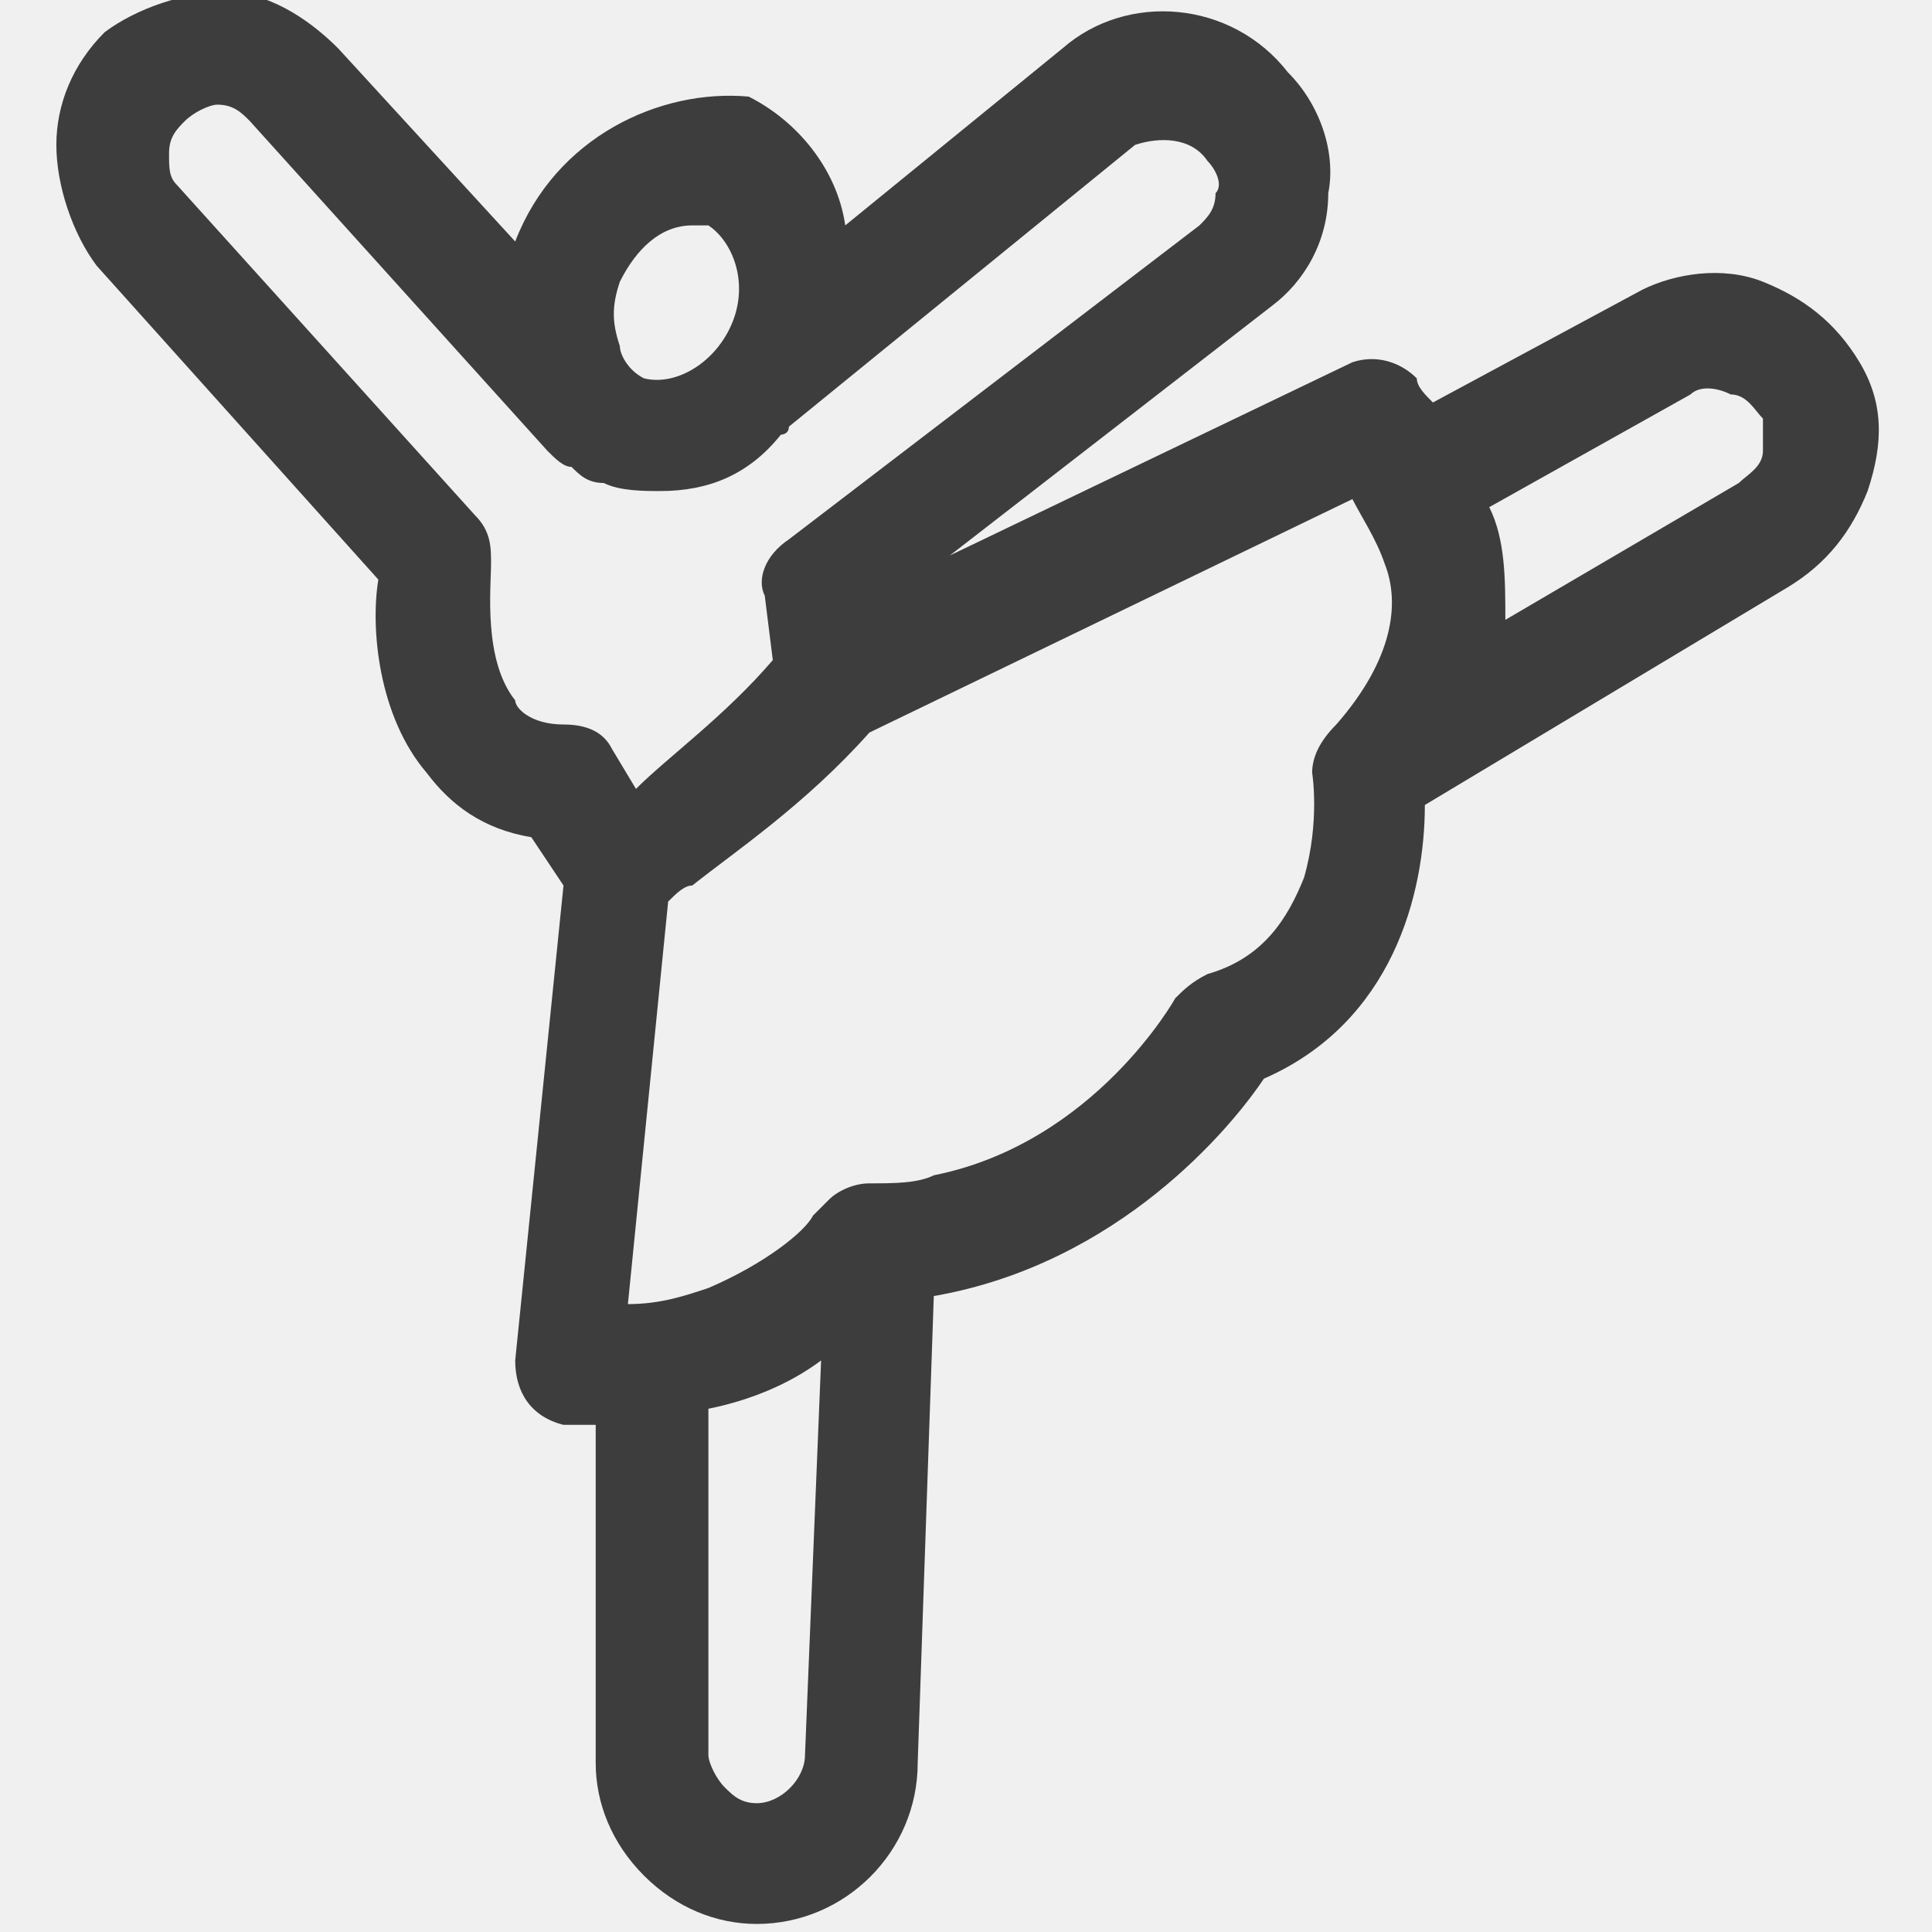
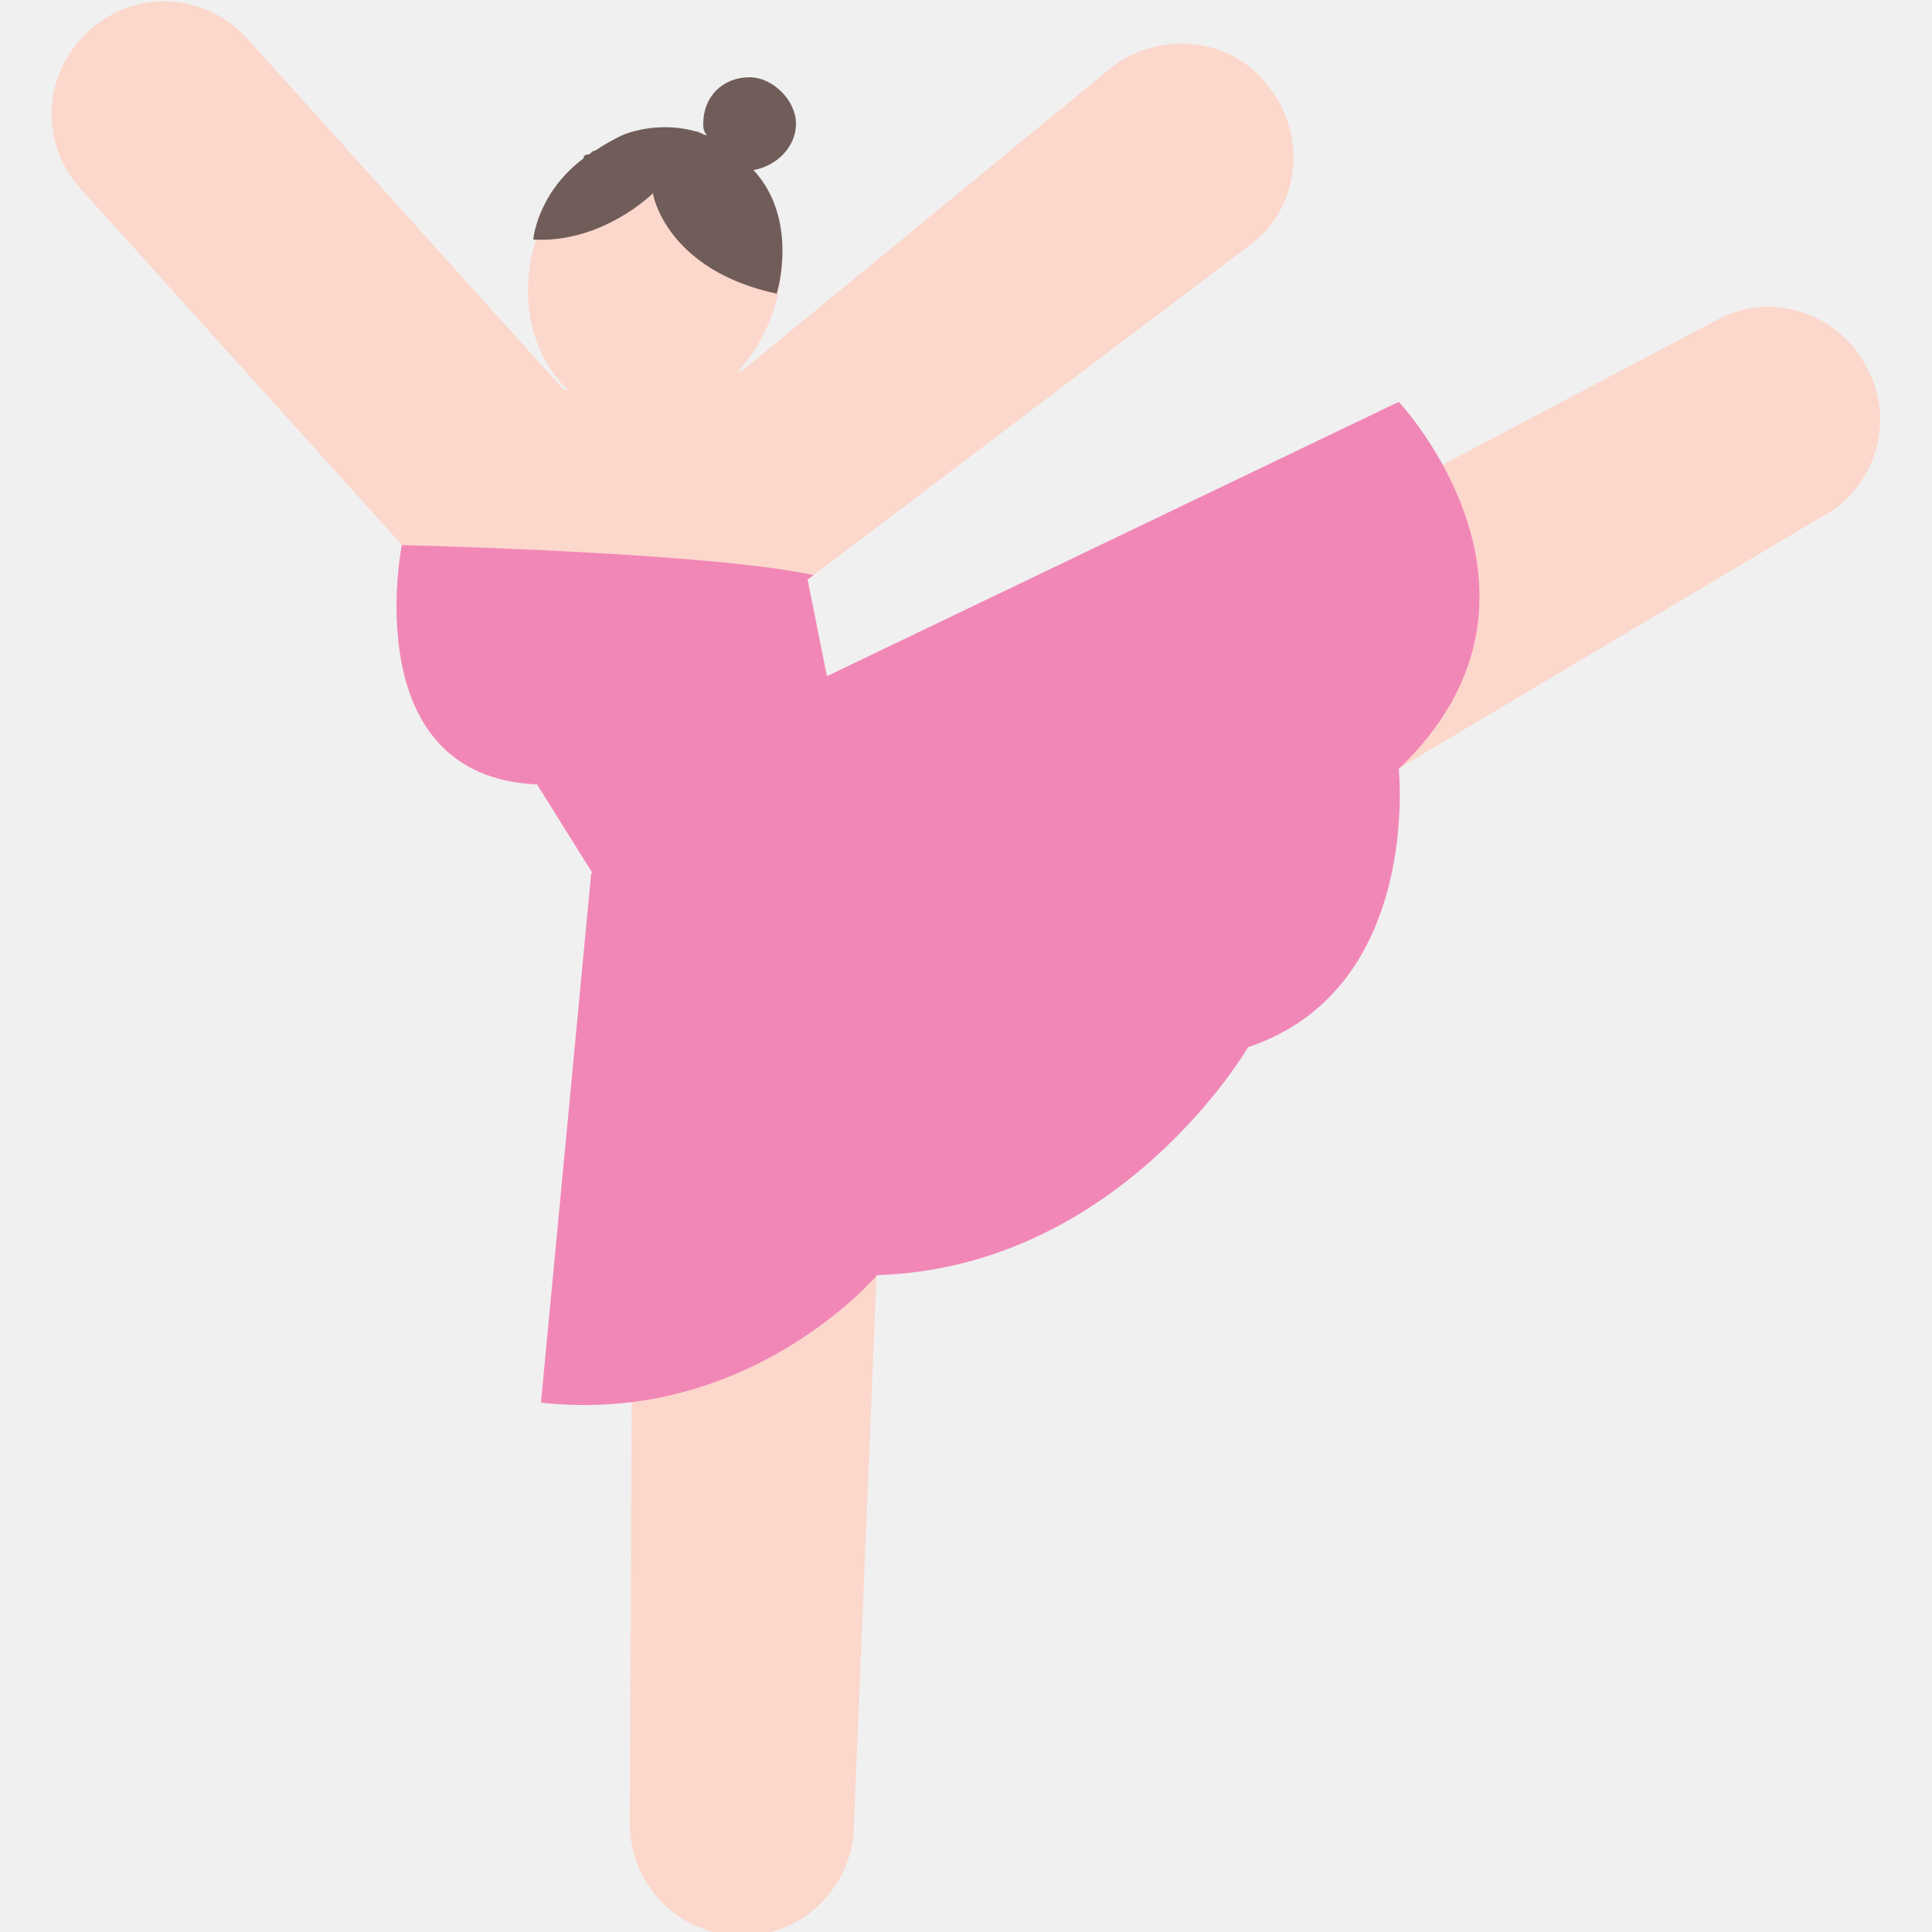
- <svg xmlns="http://www.w3.org/2000/svg" width="24" height="24" viewBox="0 0 24 24" fill="none">
-   <g clip-path="url(#clip0_109_2)">
-     <path d="M23.1 4.5C22.8 4 22.4 3.7 21.9 3.5C21.4 3.3 20.8 3.4 20.4 3.6L17.8 5C17.7 4.9 17.6 4.8 17.6 4.7C17.4 4.5 17.1 4.4 16.8 4.5L11.8 6.9L15.8 3.8C16.2 3.5 16.5 3 16.5 2.4C16.6 1.9 16.4 1.3 16 0.9C15.3 1.54972e-06 14 -0.1 13.2 0.6L10.5 2.8C10.4 2.1 9.9 1.5 9.3 1.2C8.2 1.1 6.9 1.7 6.4 3L4.2 0.6C3.8 0.2 3.3 -0.1 2.8 -0.1C2.3 -0.1 1.7 0.1 1.3 0.4C0.9 0.8 0.7 1.3 0.7 1.8C0.7 2.3 0.9 2.9 1.2 3.3L4.7 7.2C4.6 7.8 4.7 8.9 5.3 9.6C5.6 10 6 10.3 6.6 10.4L7 11L6.4 16.9C6.4 17.3 6.6 17.6 7 17.7C7.1 17.7 7.3 17.7 7.4 17.7V21.9C7.4 22.4 7.6 22.9 8 23.3C8.4 23.7 8.9 23.9 9.4 23.9C10.5 23.9 11.4 23 11.4 21.9L11.6 16.1C13.9 15.7 15.3 14 15.7 13.4C17.3 12.7 17.7 11.1 17.7 10L22.2 7.3C22.7 7 23 6.6 23.2 6.1C23.4 5.5 23.4 5 23.1 4.5ZM7.7 3.5C7.9 3.1 8.2 2.8 8.6 2.8C8.7 2.8 8.7 2.8 8.8 2.8C9.1 3 9.3 3.5 9.1 4C8.9 4.5 8.4 4.8 8 4.7C7.8 4.6 7.7 4.4 7.7 4.3C7.6 4 7.6 3.8 7.7 3.5ZM6.4 8.7C6 8.2 6.1 7.3 6.1 7C6.1 6.8 6.1 6.6 5.9 6.4L2.2 2.3C2.1 2.2 2.1 2.1 2.1 1.9C2.1 1.7 2.2 1.6 2.3 1.5C2.4 1.4 2.6 1.3 2.7 1.3C2.9 1.3 3 1.4 3.1 1.5L6.8 5.6C6.9 5.7 7 5.8 7.1 5.8C7.2 5.9 7.3 6 7.5 6C7.7 6.1 8 6.1 8.2 6.1C8.8 6.1 9.3 5.9 9.7 5.4C9.7 5.4 9.8 5.4 9.8 5.3L14.1 1.8C14.4 1.7 14.8 1.7 15 2C15.1 2.1 15.2 2.3 15.1 2.4C15.1 2.6 15 2.7 14.9 2.8L9.8 6.7C9.5 6.9 9.4 7.2 9.5 7.4L9.6 8.2C9 8.9 8.3 9.4 7.9 9.8L7.6 9.3C7.5 9.1 7.3 9 7 9C6.6 9 6.4 8.8 6.4 8.7ZM10 21.8C10 22.1 9.7 22.4 9.4 22.4C9.2 22.4 9.1 22.3 9 22.2C8.9 22.1 8.8 21.9 8.8 21.8V17.5C9.3 17.4 9.8 17.2 10.2 16.9L10 21.8ZM16.6 9C16.4 9.2 16.3 9.4 16.3 9.6C16.3 9.6 16.4 10.2 16.2 10.9C16 11.4 15.7 11.9 15 12.1C14.8 12.2 14.7 12.3 14.6 12.4C14.6 12.4 13.6 14.2 11.6 14.6C11.4 14.7 11.1 14.7 10.8 14.7C10.6 14.7 10.4 14.8 10.3 14.9C10.3 14.9 10.2 15 10.1 15.1C10 15.3 9.5 15.7 8.8 16C8.5 16.1 8.2 16.2 7.8 16.2L8.3 11.2C8.4 11.1 8.5 11 8.6 11C9.1 10.6 10 10 10.8 9.1L16.8 6.2C16.9 6.4 17.1 6.7 17.2 7C17.4 7.5 17.3 8.2 16.6 9ZM21.9 5.6C21.9 5.8 21.7 5.9 21.6 6L18.7 7.7C18.7 7.2 18.7 6.7 18.5 6.3L21 4.9C21.1 4.8 21.3 4.8 21.5 4.9C21.7 4.9 21.8 5.1 21.9 5.2C21.9 5.3 21.9 5.5 21.9 5.6Z" fill="#3D3D3D" />
+ <svg xmlns="http://www.w3.org/2000/svg" width="25" height="25" viewBox="0 0 25 25" fill="none">
+   <g clip-path="url(#clip0_164_201)">
+     <path d="M9.966 4.133C10.349 3.156 9.993 2.102 9.17 1.78C8.347 1.457 7.37 1.988 6.987 2.965C6.604 3.942 6.96 4.995 7.783 5.318C8.606 5.64 9.583 5.11 9.966 4.133Z" fill="#FCD7CC" />
+     <path d="M9.6 4.8L14.35 0.9C14.95 0.4 15.9 0.45 16.4 1.1C16.9 1.7 16.85 2.65 16.2 3.15L10.45 7.5L10.7 8.75C10.7 8.75 12.35 8.15 13.2 8.9L22.2 4.15C22.9 3.75 23.8 4.05 24.15 4.75C24.55 5.45 24.25 6.35 23.55 6.7L11.45 13.9L11.05 23.6C11.05 24.4 10.4 25.05 9.6 25.05C8.8 25.05 8.15 24.4 8.15 23.6L8.2 12.15L6.95 10.15C4.6 10.05 5.2 7.05 5.2 7.05L1.05 2.45C0.5 1.85 0.55 0.95 1.15 0.4C1.75 -0.15 2.65 -0.1 3.2 0.5L7.3 5.05" fill="#FCD7CC" />
+     <path d="M7.65 11.3C7.65 11.3 9.3 10.4 10.7 8.75L18.1 5.2C18.1 5.2 20.45 7.7 18.1 9.95C18.1 9.95 18.4 12.8 16.15 13.55C16.15 13.55 14.5 16.4 11.35 16.5C11.35 16.5 9.7 18.45 7 18.15L7.65 11.3Z" fill="#F187B7" />
+     <mask id="mask0_164_201" style="mask-type:luminance" maskUnits="userSpaceOnUse" x="0" y="0" width="25" height="26">
+       <path d="M9.6 4.8L14.35 0.9C14.95 0.4 15.9 0.45 16.4 1.1C16.9 1.7 16.85 2.65 16.2 3.15L10.45 7.5L10.7 8.75C10.7 8.75 12.35 8.15 13.2 8.9L22.2 4.15C22.9 3.75 23.8 4.05 24.15 4.75C24.55 5.45 24.25 6.35 23.55 6.7L11.45 13.9L11.05 23.6C11.05 24.4 10.4 25.05 9.6 25.05C8.8 25.05 8.15 24.4 8.15 23.6L8.2 12.15L6.95 10.15C4.6 10.05 5.2 7.05 5.2 7.05L1.05 2.45C0.5 1.85 0.55 0.95 1.15 0.4C1.75 -0.15 2.65 -0.1 3.2 0.5L7.3 5.05" fill="white" />
+     </mask>
+     <g mask="url(#mask0_164_201)">
+       <path d="M5.05 7.05C5.05 7.05 9.65 7.15 10.75 7.5L12 9.5L7.7 12.45C7.7 12.45 4.4 8.9 4.4 8.8C4.4 8.7 5.05 7.05 5.05 7.05Z" fill="#F187B7" />
+     </g>
+     <path d="M10.3 1.6C10.3 1.3 10 1 9.7 1C9.35 1 9.1 1.25 9.1 1.6C9.1 1.65 9.1 1.7 9.15 1.75C9.1 1.75 9.05 1.7 9 1.7C9 1.7 8.55 1.55 8.05 1.75C7.95 1.8 7.85 1.85 7.7 1.95C7.65 1.95 7.65 2 7.6 2C7.6 2 7.55 2 7.55 2.05C6.95 2.5 6.9 3.1 6.9 3.1C7.8 3.15 8.45 2.5 8.45 2.5C8.45 2.55 8.65 3.5 10.05 3.8C10.05 3.8 10.35 2.85 9.75 2.2C10.05 2.15 10.3 1.9 10.3 1.6Z" fill="#705D5A" />
  </g>
  <defs>
-     <clipPath id="clip0_109_2">
-       <rect width="24" height="24" fill="white" />
+     <clipPath id="clip0_164_201">
+       <rect width="25" height="25" fill="white" />
    </clipPath>
  </defs>
</svg>
